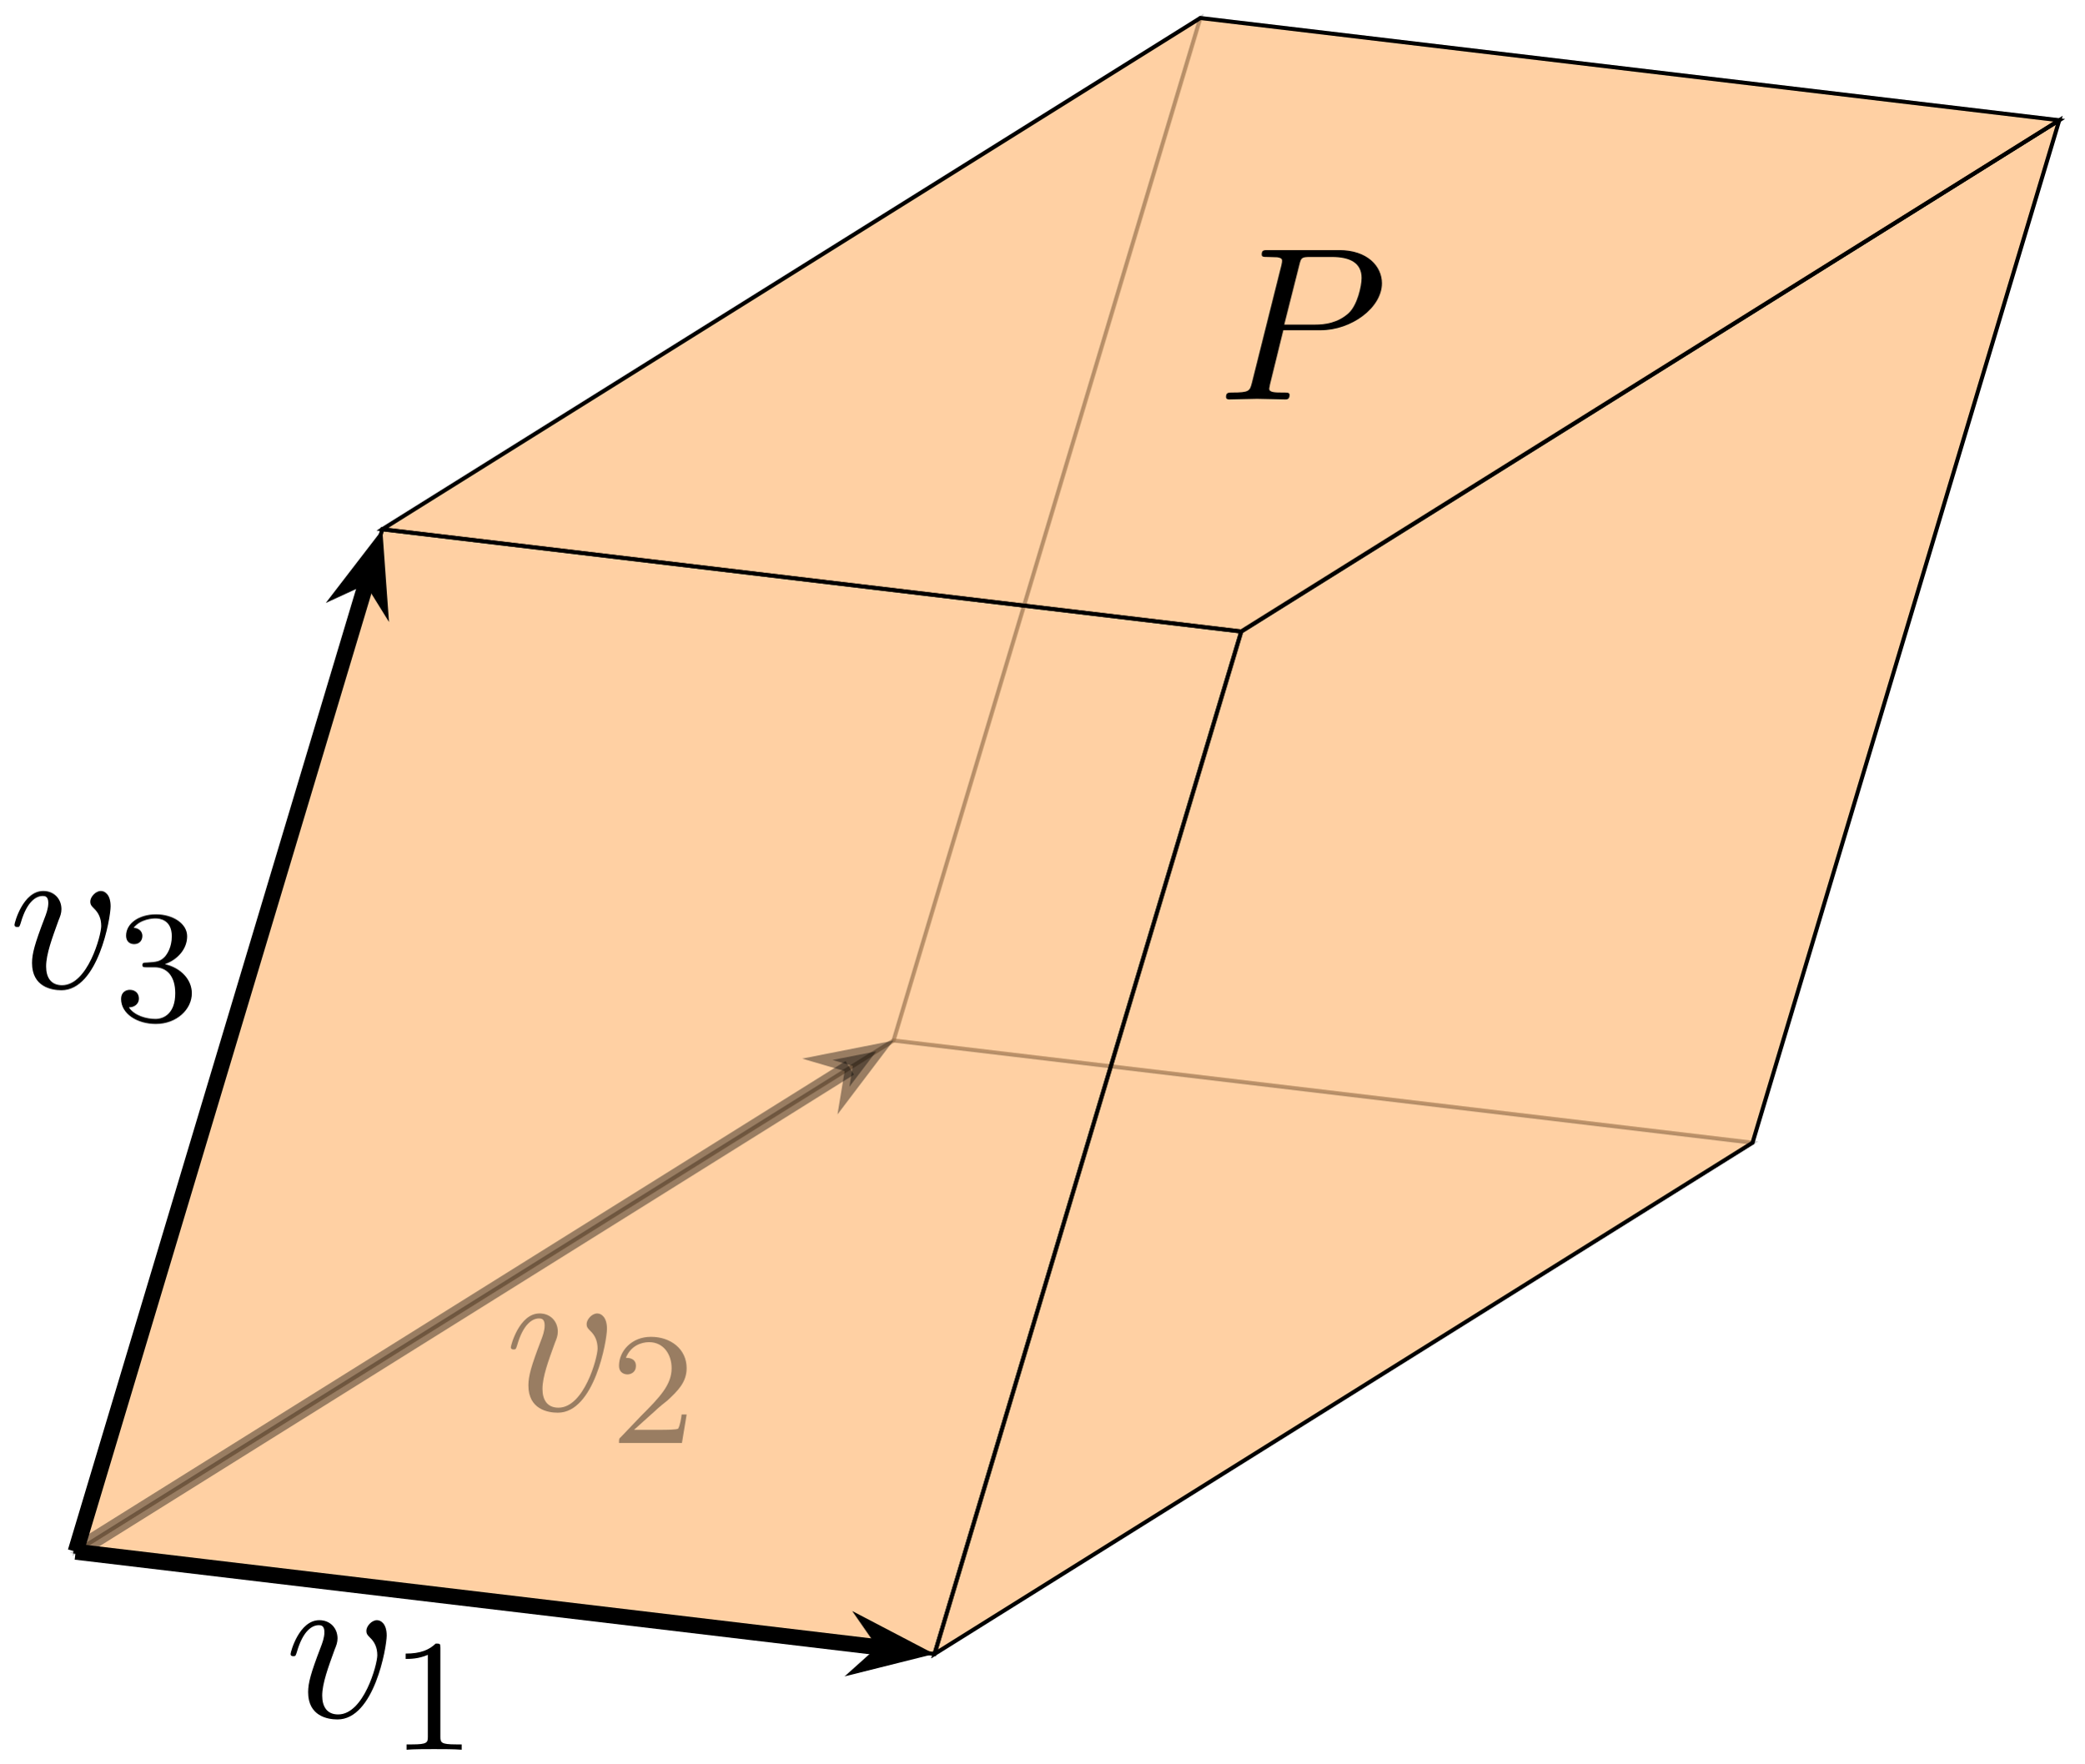
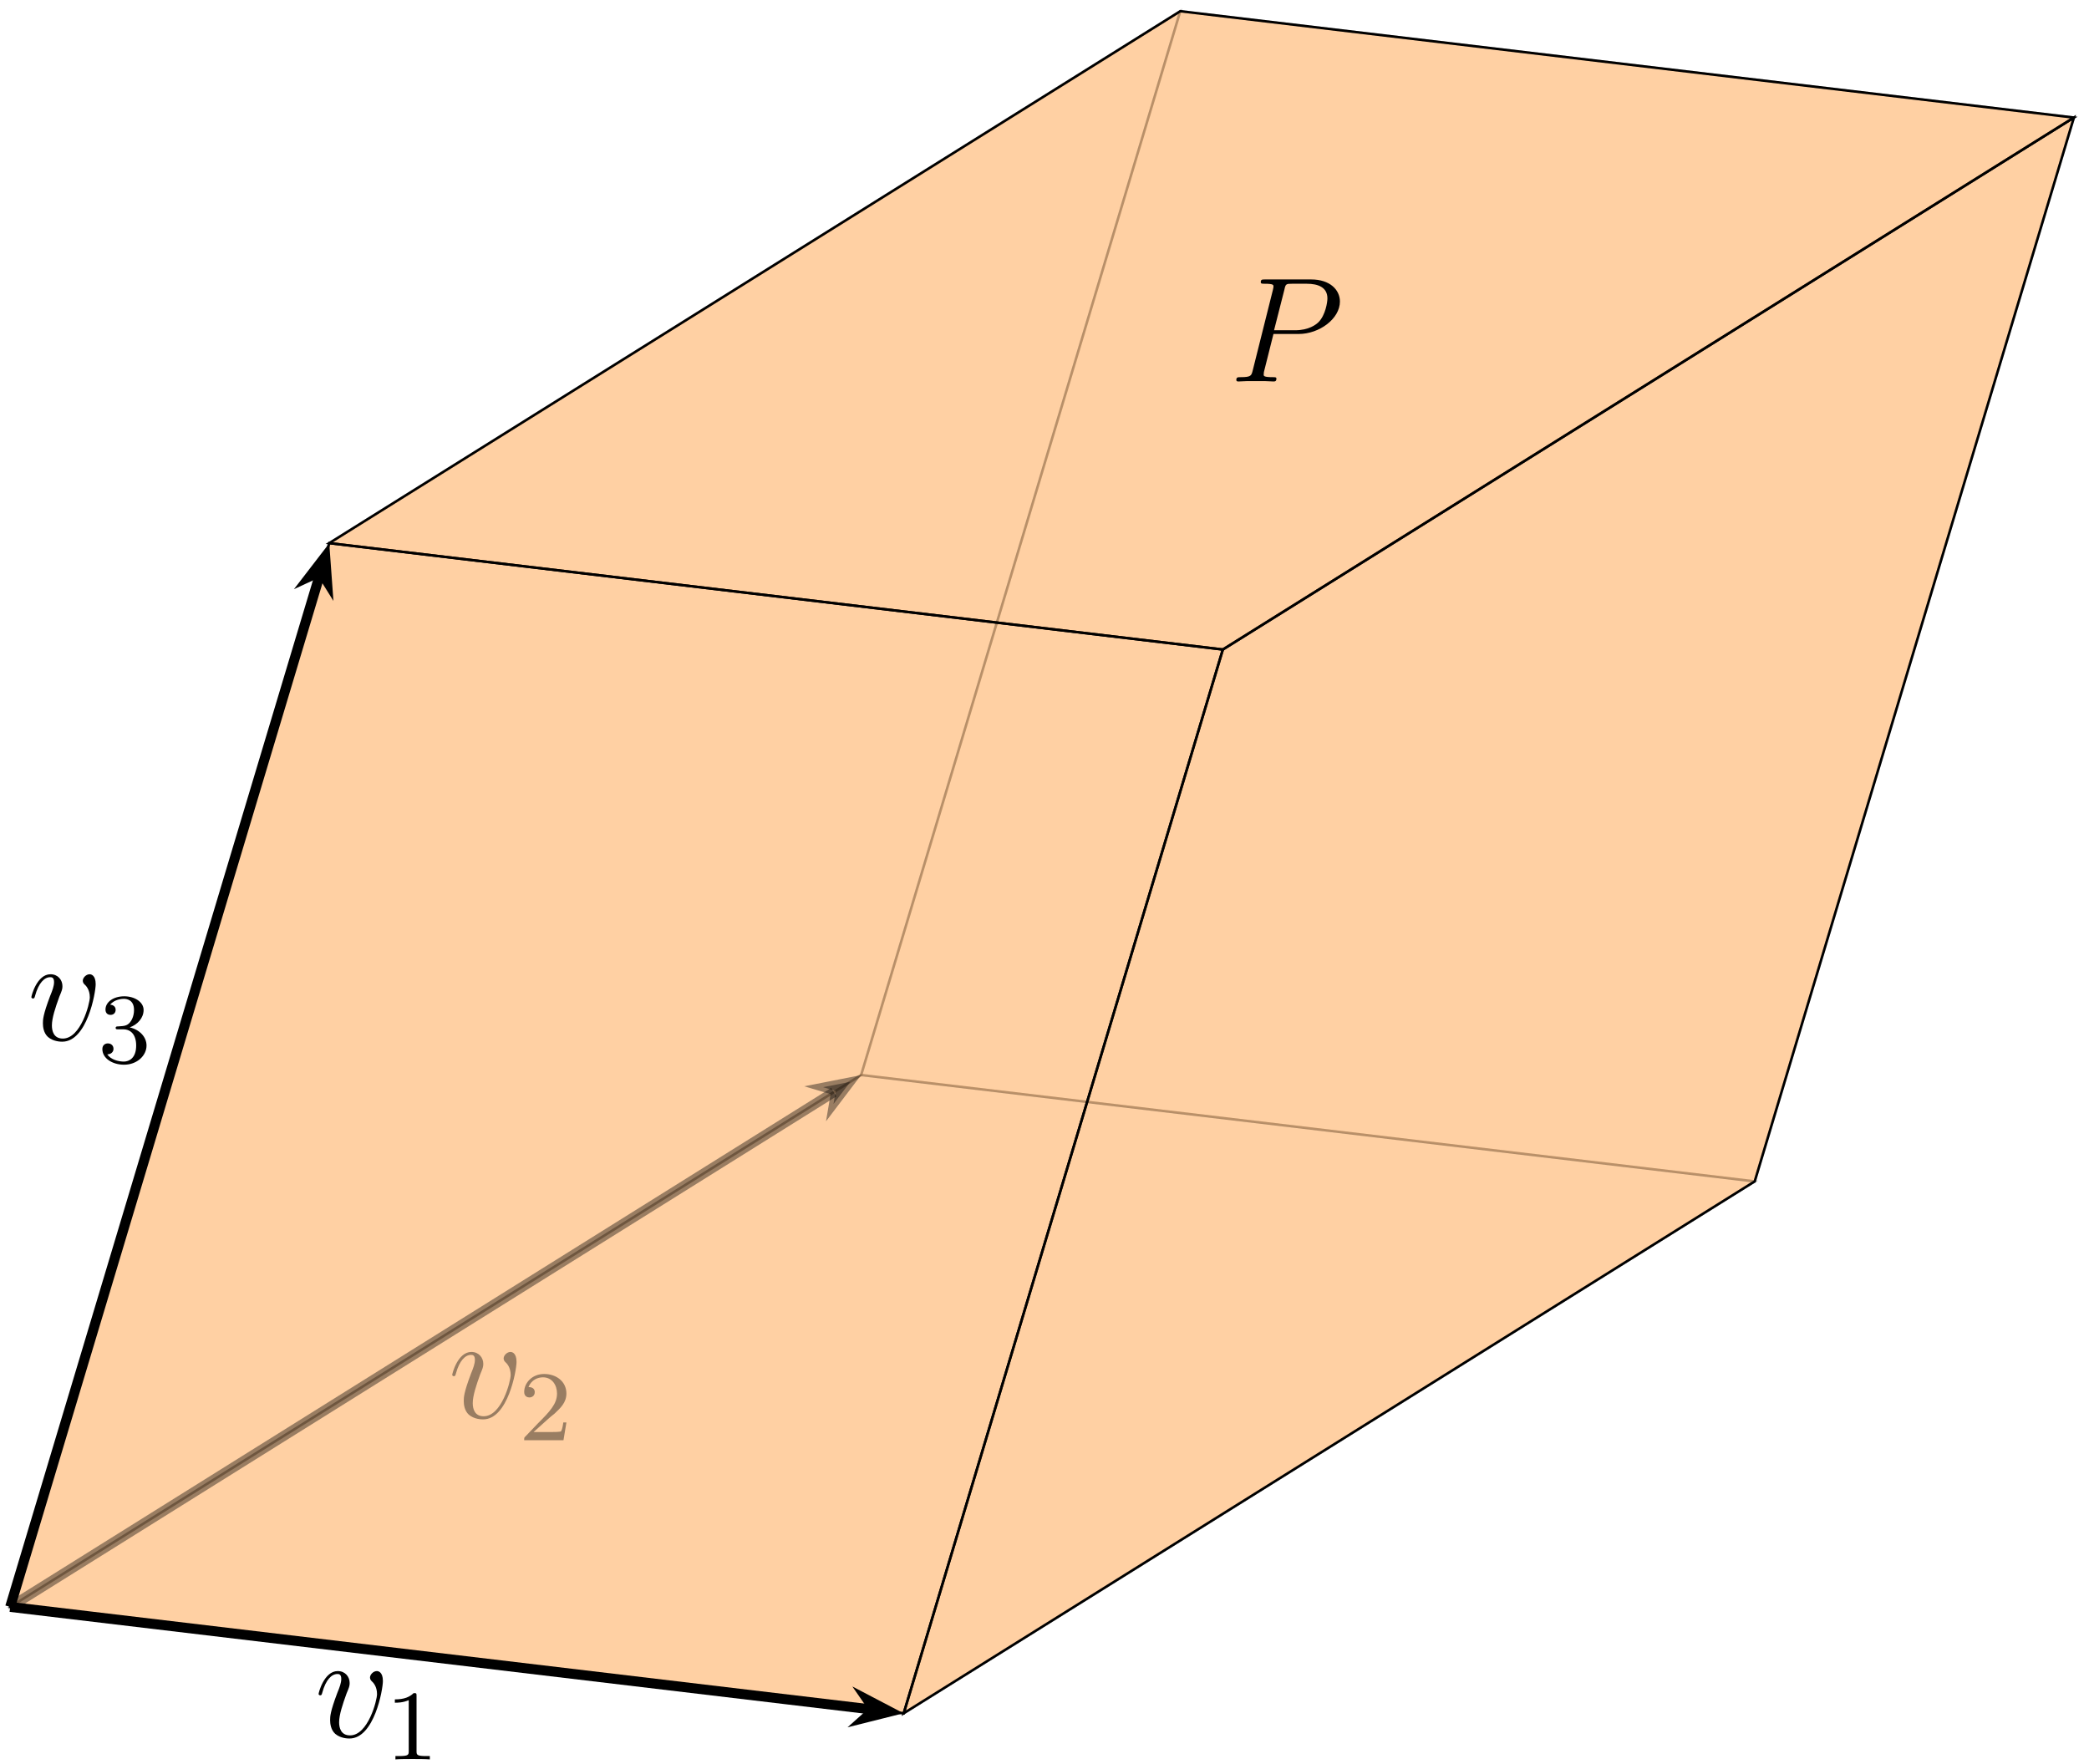
- <svg xmlns="http://www.w3.org/2000/svg" xmlns:xlink="http://www.w3.org/1999/xlink" width="104pt" height="88pt" viewBox="0 0 104 88" version="1.1">
+ <svg xmlns="http://www.w3.org/2000/svg" xmlns:xlink="http://www.w3.org/1999/xlink" width="167pt" height="141pt" viewBox="0 0 167 141" version="1.1">
  <defs>
    <g>
      <symbol overflow="visible" id="glyph0-0">
        <path style="stroke:none;" d="" />
      </symbol>
      <symbol overflow="visible" id="glyph0-1">
-         <path style="stroke:none;" d="M 5.109 -4.062 C 5.109 -4.641 4.828 -4.828 4.625 -4.828 C 4.359 -4.828 4.094 -4.531 4.094 -4.297 C 4.094 -4.156 4.141 -4.094 4.266 -3.969 C 4.5 -3.75 4.641 -3.469 4.641 -3.078 C 4.641 -2.625 3.969 -0.125 2.688 -0.125 C 2.141 -0.125 1.891 -0.5 1.891 -1.062 C 1.891 -1.672 2.188 -2.469 2.516 -3.375 C 2.594 -3.562 2.656 -3.719 2.656 -3.922 C 2.656 -4.422 2.297 -4.828 1.75 -4.828 C 0.734 -4.828 0.312 -3.234 0.312 -3.141 C 0.312 -3.031 0.422 -3.031 0.453 -3.031 C 0.562 -3.031 0.562 -3.047 0.625 -3.234 C 0.938 -4.328 1.406 -4.578 1.719 -4.578 C 1.812 -4.578 2 -4.578 2 -4.234 C 2 -3.953 1.891 -3.672 1.812 -3.469 C 1.328 -2.203 1.188 -1.703 1.188 -1.234 C 1.188 -0.047 2.156 0.125 2.656 0.125 C 4.484 0.125 5.109 -3.484 5.109 -4.062 Z M 5.109 -4.062 " />
+         <path style="stroke:none;" d="M 5.469 -4.469 C 5.469 -5.219 5.078 -5.266 4.984 -5.266 C 4.703 -5.266 4.438 -4.984 4.438 -4.75 C 4.438 -4.609 4.516 -4.516 4.562 -4.469 C 4.688 -4.359 5 -4.047 5 -3.422 C 5 -2.922 4.281 -0.125 2.844 -0.125 C 2.109 -0.125 1.969 -0.734 1.969 -1.172 C 1.969 -1.766 2.25 -2.609 2.562 -3.469 C 2.766 -3.953 2.812 -4.078 2.812 -4.312 C 2.812 -4.812 2.453 -5.266 1.859 -5.266 C 0.766 -5.266 0.328 -3.531 0.328 -3.438 C 0.328 -3.391 0.375 -3.328 0.453 -3.328 C 0.562 -3.328 0.578 -3.375 0.625 -3.547 C 0.906 -4.578 1.375 -5.031 1.828 -5.031 C 1.938 -5.031 2.141 -5.031 2.141 -4.641 C 2.141 -4.328 2.016 -3.984 1.828 -3.531 C 1.25 -2 1.25 -1.625 1.25 -1.344 C 1.25 -1.078 1.297 -0.578 1.656 -0.25 C 2.094 0.125 2.688 0.125 2.797 0.125 C 4.781 0.125 5.469 -3.797 5.469 -4.469 Z M 5.469 -4.469 " />
      </symbol>
      <symbol overflow="visible" id="glyph0-2">
-         <path style="stroke:none;" d="M 3.297 -3.453 L 5.156 -3.453 C 6.703 -3.453 8.219 -4.578 8.219 -5.797 C 8.219 -6.641 7.5 -7.453 6.078 -7.453 L 2.547 -7.453 C 2.328 -7.453 2.219 -7.453 2.219 -7.234 C 2.219 -7.109 2.312 -7.109 2.531 -7.109 C 2.672 -7.109 2.875 -7.094 3 -7.094 C 3.172 -7.062 3.234 -7.031 3.234 -6.922 C 3.234 -6.875 3.234 -6.844 3.203 -6.703 L 1.734 -0.844 C 1.625 -0.422 1.609 -0.344 0.734 -0.344 C 0.562 -0.344 0.438 -0.344 0.438 -0.125 C 0.438 0 0.562 0 0.594 0 C 0.906 0 1.672 -0.031 1.984 -0.031 C 2.219 -0.031 2.453 -0.016 2.688 -0.016 C 2.922 -0.016 3.156 0 3.391 0 C 3.469 0 3.609 0 3.609 -0.219 C 3.609 -0.344 3.516 -0.344 3.297 -0.344 C 2.906 -0.344 2.594 -0.344 2.594 -0.531 C 2.594 -0.594 2.625 -0.656 2.625 -0.719 Z M 4.094 -6.703 C 4.188 -7.078 4.203 -7.109 4.672 -7.109 L 5.719 -7.109 C 6.625 -7.109 7.203 -6.812 7.203 -6.062 C 7.203 -5.641 6.984 -4.703 6.562 -4.312 C 6.016 -3.812 5.359 -3.734 4.891 -3.734 L 3.344 -3.734 Z M 4.094 -6.703 " />
+         <path style="stroke:none;" d="M 3.531 -3.797 L 5.547 -3.797 C 7.203 -3.797 8.844 -5.016 8.844 -6.391 C 8.844 -7.312 8.062 -8.156 6.547 -8.156 L 2.859 -8.156 C 2.625 -8.156 2.516 -8.156 2.516 -7.938 C 2.516 -7.812 2.625 -7.812 2.812 -7.812 C 3.531 -7.812 3.531 -7.719 3.531 -7.594 C 3.531 -7.562 3.531 -7.5 3.484 -7.312 L 1.875 -0.891 C 1.766 -0.469 1.75 -0.344 0.906 -0.344 C 0.688 -0.344 0.562 -0.344 0.562 -0.125 C 0.562 0 0.672 0 0.734 0 C 0.969 0 1.203 -0.031 1.438 -0.031 L 2.828 -0.031 C 3.062 -0.031 3.312 0 3.531 0 C 3.641 0 3.766 0 3.766 -0.234 C 3.766 -0.344 3.656 -0.344 3.484 -0.344 C 2.766 -0.344 2.75 -0.438 2.75 -0.547 C 2.75 -0.609 2.766 -0.688 2.766 -0.75 Z M 4.406 -7.344 C 4.5 -7.797 4.547 -7.812 5.016 -7.812 L 6.203 -7.812 C 7.094 -7.812 7.844 -7.531 7.844 -6.641 C 7.844 -6.328 7.688 -5.312 7.141 -4.75 C 6.938 -4.547 6.359 -4.094 5.266 -4.094 L 3.578 -4.094 Z M 4.406 -7.344 " />
      </symbol>
      <symbol overflow="visible" id="glyph1-0">
        <path style="stroke:none;" d="" />
      </symbol>
      <symbol overflow="visible" id="glyph1-1">
        <path style="stroke:none;" d="M 2.5 -5.078 C 2.5 -5.297 2.484 -5.297 2.266 -5.297 C 1.938 -4.984 1.516 -4.797 0.766 -4.797 L 0.766 -4.531 C 0.984 -4.531 1.406 -4.531 1.875 -4.734 L 1.875 -0.656 C 1.875 -0.359 1.844 -0.266 1.094 -0.266 L 0.812 -0.266 L 0.812 0 C 1.141 -0.031 1.828 -0.031 2.188 -0.031 C 2.547 -0.031 3.234 -0.031 3.562 0 L 3.562 -0.266 L 3.281 -0.266 C 2.531 -0.266 2.5 -0.359 2.5 -0.656 Z M 2.5 -5.078 " />
      </symbol>
      <symbol overflow="visible" id="glyph1-2">
        <path style="stroke:none;" d="M 2.25 -1.625 C 2.375 -1.75 2.703 -2.016 2.844 -2.125 C 3.328 -2.578 3.797 -3.016 3.797 -3.734 C 3.797 -4.688 3 -5.297 2.016 -5.297 C 1.047 -5.297 0.422 -4.578 0.422 -3.859 C 0.422 -3.469 0.734 -3.422 0.844 -3.422 C 1.016 -3.422 1.266 -3.531 1.266 -3.844 C 1.266 -4.25 0.859 -4.25 0.766 -4.25 C 1 -4.844 1.531 -5.031 1.922 -5.031 C 2.656 -5.031 3.047 -4.406 3.047 -3.734 C 3.047 -2.906 2.469 -2.297 1.516 -1.344 L 0.516 -0.297 C 0.422 -0.219 0.422 -0.203 0.422 0 L 3.562 0 L 3.797 -1.422 L 3.547 -1.422 C 3.531 -1.266 3.469 -0.875 3.375 -0.719 C 3.328 -0.656 2.719 -0.656 2.594 -0.656 L 1.172 -0.656 Z M 2.25 -1.625 " />
      </symbol>
      <symbol overflow="visible" id="glyph1-3">
        <path style="stroke:none;" d="M 2.016 -2.656 C 2.641 -2.656 3.047 -2.203 3.047 -1.359 C 3.047 -0.359 2.484 -0.078 2.062 -0.078 C 1.625 -0.078 1.016 -0.234 0.734 -0.656 C 1.031 -0.656 1.234 -0.844 1.234 -1.094 C 1.234 -1.359 1.047 -1.531 0.781 -1.531 C 0.578 -1.531 0.344 -1.406 0.344 -1.078 C 0.344 -0.328 1.156 0.172 2.078 0.172 C 3.125 0.172 3.875 -0.562 3.875 -1.359 C 3.875 -2.031 3.344 -2.625 2.531 -2.812 C 3.156 -3.031 3.641 -3.562 3.641 -4.203 C 3.641 -4.844 2.922 -5.297 2.094 -5.297 C 1.234 -5.297 0.594 -4.844 0.594 -4.234 C 0.594 -3.938 0.781 -3.812 1 -3.812 C 1.25 -3.812 1.406 -3.984 1.406 -4.219 C 1.406 -4.516 1.141 -4.625 0.969 -4.625 C 1.312 -5.062 1.922 -5.094 2.062 -5.094 C 2.266 -5.094 2.875 -5.031 2.875 -4.203 C 2.875 -3.656 2.641 -3.312 2.531 -3.188 C 2.297 -2.938 2.109 -2.922 1.625 -2.891 C 1.469 -2.891 1.406 -2.875 1.406 -2.766 C 1.406 -2.656 1.484 -2.656 1.625 -2.656 Z M 2.016 -2.656 " />
      </symbol>
    </g>
  </defs>
  <g id="surface1">
-     <path style="fill-rule:nonzero;fill:rgb(100%,49.799%,0%);fill-opacity:0.2;stroke-width:0.199;stroke-linecap:butt;stroke-linejoin:miter;stroke:rgb(0%,0%,0%);stroke-opacity:0.2;stroke-miterlimit:10;" d="M 0.001 -0.001 L 40.818 25.511 L 56.126 76.535 L 15.306 51.023 Z M 0.001 -0.001 " transform="matrix(1,0,0,-1,3.772,77.433)" />
-     <path style="fill-rule:nonzero;fill:rgb(100%,49.799%,0%);fill-opacity:0.2;stroke-width:0.199;stroke-linecap:butt;stroke-linejoin:miter;stroke:rgb(0%,0%,0%);stroke-opacity:0.2;stroke-miterlimit:10;" d="M 0.001 -0.001 L 40.818 25.511 L 83.681 20.41 L 42.861 -5.102 Z M 0.001 -0.001 " transform="matrix(1,0,0,-1,3.772,77.433)" />
-     <path style="fill-rule:nonzero;fill:rgb(100%,49.799%,0%);fill-opacity:0.2;stroke-width:0.199;stroke-linecap:butt;stroke-linejoin:miter;stroke:rgb(0%,0%,0%);stroke-opacity:0.2;stroke-miterlimit:10;" d="M 40.818 25.511 L 83.681 20.41 L 98.986 71.433 L 56.126 76.535 Z M 40.818 25.511 " transform="matrix(1,0,0,-1,3.772,77.433)" />
-     <path style="fill-rule:nonzero;fill:rgb(100%,49.799%,0%);fill-opacity:0.2;stroke-width:0.199;stroke-linecap:butt;stroke-linejoin:miter;stroke:rgb(0%,0%,0%);stroke-opacity:1;stroke-miterlimit:10;" d="M 0.001 -0.001 L 42.861 -5.102 L 58.169 45.921 L 15.306 51.023 Z M 0.001 -0.001 " transform="matrix(1,0,0,-1,3.772,77.433)" />
-     <path style="fill-rule:nonzero;fill:rgb(100%,49.799%,0%);fill-opacity:0.2;stroke-width:0.199;stroke-linecap:butt;stroke-linejoin:miter;stroke:rgb(0%,0%,0%);stroke-opacity:1;stroke-miterlimit:10;" d="M 42.861 -5.102 L 83.681 20.41 L 98.986 71.433 L 58.169 45.921 Z M 42.861 -5.102 " transform="matrix(1,0,0,-1,3.772,77.433)" />
-     <path style="fill-rule:nonzero;fill:rgb(100%,49.799%,0%);fill-opacity:0.2;stroke-width:0.199;stroke-linecap:butt;stroke-linejoin:miter;stroke:rgb(0%,0%,0%);stroke-opacity:1;stroke-miterlimit:10;" d="M 15.306 51.023 L 56.126 76.535 L 98.986 71.433 L 58.169 45.921 Z M 15.306 51.023 " transform="matrix(1,0,0,-1,3.772,77.433)" />
-     <path style="fill:none;stroke-width:0.797;stroke-linecap:butt;stroke-linejoin:miter;stroke:rgb(0%,0%,0%);stroke-opacity:1;stroke-miterlimit:10;" d="M 0.001 -0.001 L 40.302 -4.797 " transform="matrix(1,0,0,-1,3.772,77.433)" />
-     <path style="fill-rule:nonzero;fill:rgb(0%,0%,0%);fill-opacity:1;stroke-width:0.718;stroke-linecap:butt;stroke-linejoin:miter;stroke:rgb(0%,0%,0%);stroke-opacity:1;stroke-miterlimit:10;" d="M 3.23 0 L 1.16 0.787 L 1.855 0.002 L 1.159 -0.789 Z M 3.23 0 " transform="matrix(0.994,0.11833,0.11833,-0.994,42.40603,82.03217)" />
+     <path style="fill-rule:nonzero;fill:rgb(100%,49.799%,0%);fill-opacity:0.2;stroke-width:0.199;stroke-linecap:butt;stroke-linejoin:miter;stroke:rgb(0%,0%,0%);stroke-opacity:0.2;stroke-miterlimit:10;" d="M 0.001 -0 L 68.032 42.52 L 93.543 127.562 L 25.512 85.039 Z M 0.001 -0 " transform="matrix(1,0,0,-1,0.812,128.457)" />
+     <path style="fill-rule:nonzero;fill:rgb(100%,49.799%,0%);fill-opacity:0.2;stroke-width:0.199;stroke-linecap:butt;stroke-linejoin:miter;stroke:rgb(0%,0%,0%);stroke-opacity:0.2;stroke-miterlimit:10;" d="M 0.001 -0 L 68.032 42.52 L 139.465 34.016 L 71.434 -8.504 Z M 0.001 -0 " transform="matrix(1,0,0,-1,0.812,128.457)" />
+     <path style="fill-rule:nonzero;fill:rgb(100%,49.799%,0%);fill-opacity:0.2;stroke-width:0.199;stroke-linecap:butt;stroke-linejoin:miter;stroke:rgb(0%,0%,0%);stroke-opacity:0.2;stroke-miterlimit:10;" d="M 68.032 42.52 L 139.465 34.016 L 164.981 119.059 L 93.543 127.562 Z M 68.032 42.52 " transform="matrix(1,0,0,-1,0.812,128.457)" />
+     <path style="fill-rule:nonzero;fill:rgb(100%,49.799%,0%);fill-opacity:0.2;stroke-width:0.199;stroke-linecap:butt;stroke-linejoin:miter;stroke:rgb(0%,0%,0%);stroke-opacity:1;stroke-miterlimit:10;" d="M 0.001 -0 L 71.434 -8.504 L 96.946 76.535 L 25.512 85.039 Z M 0.001 -0 " transform="matrix(1,0,0,-1,0.812,128.457)" />
+     <path style="fill-rule:nonzero;fill:rgb(100%,49.799%,0%);fill-opacity:0.2;stroke-width:0.199;stroke-linecap:butt;stroke-linejoin:miter;stroke:rgb(0%,0%,0%);stroke-opacity:1;stroke-miterlimit:10;" d="M 71.434 -8.504 L 139.465 34.016 L 164.981 119.059 L 96.946 76.535 Z M 71.434 -8.504 " transform="matrix(1,0,0,-1,0.812,128.457)" />
+     <path style="fill-rule:nonzero;fill:rgb(100%,49.799%,0%);fill-opacity:0.2;stroke-width:0.199;stroke-linecap:butt;stroke-linejoin:miter;stroke:rgb(0%,0%,0%);stroke-opacity:1;stroke-miterlimit:10;" d="M 25.512 85.039 L 93.543 127.562 L 164.981 119.059 L 96.946 76.535 Z M 25.512 85.039 " transform="matrix(1,0,0,-1,0.812,128.457)" />
+     <path style="fill:none;stroke-width:0.797;stroke-linecap:butt;stroke-linejoin:miter;stroke:rgb(0%,0%,0%);stroke-opacity:1;stroke-miterlimit:10;" d="M 0.001 -0 L 68.876 -8.199 " transform="matrix(1,0,0,-1,0.812,128.457)" />
+     <path style="fill-rule:nonzero;fill:rgb(0%,0%,0%);fill-opacity:1;stroke-width:0.718;stroke-linecap:butt;stroke-linejoin:miter;stroke:rgb(0%,0%,0%);stroke-opacity:1;stroke-miterlimit:10;" d="M 3.23 0 L 1.16 0.787 L 1.855 0.001 L 1.159 -0.789 Z M 3.23 0 " transform="matrix(0.994,0.11832,0.11832,-0.994,68.01963,136.4578)" />
    <g style="fill:rgb(0%,0%,0%);fill-opacity:1;">
-       <use xlink:href="#glyph0-1" x="14.186" y="85.678" />
+       <use xlink:href="#glyph0-1" x="25.141" y="138.852" />
    </g>
    <g style="fill:rgb(0%,0%,0%);fill-opacity:1;">
-       <use xlink:href="#glyph1-1" x="19.474" y="87.314" />
+       <use xlink:href="#glyph1-1" x="30.8" y="140.646" />
    </g>
-     <path style="fill:none;stroke-width:0.797;stroke-linecap:butt;stroke-linejoin:miter;stroke:rgb(0%,0%,0%);stroke-opacity:0.4;stroke-miterlimit:10;" d="M 0.001 -0.001 L 38.63 24.144 " transform="matrix(1,0,0,-1,3.772,77.433)" />
-     <path style="fill-rule:nonzero;fill:rgb(0%,0%,0%);fill-opacity:0.4;stroke-width:0.718;stroke-linecap:butt;stroke-linejoin:miter;stroke:rgb(0%,0%,0%);stroke-opacity:0.4;stroke-miterlimit:10;" d="M 3.229 -0.001 L 1.158 0.788 L 1.857 0.002 L 1.16 -0.789 Z M 3.229 -0.001 " transform="matrix(0.8499,-0.53117,-0.53117,-0.8499,40.97784,54.1794)" />
+     <path style="fill:none;stroke-width:0.797;stroke-linecap:butt;stroke-linejoin:miter;stroke:rgb(0%,0%,0%);stroke-opacity:0.4;stroke-miterlimit:10;" d="M 0.001 -0 L 65.844 41.152 " transform="matrix(1,0,0,-1,0.812,128.457)" />
+     <path style="fill-rule:nonzero;fill:rgb(0%,0%,0%);fill-opacity:0.4;stroke-width:0.718;stroke-linecap:butt;stroke-linejoin:miter;stroke:rgb(0%,0%,0%);stroke-opacity:0.4;stroke-miterlimit:10;" d="M 3.23 -0.001 L 1.159 0.788 L 1.856 -0.001 L 1.157 -0.788 Z M 3.23 -0.001 " transform="matrix(0.8499,-0.53119,-0.53119,-0.8499,65.23084,88.19543)" />
    <g style="fill:rgb(0%,0%,0%);fill-opacity:0.4;">
-       <use xlink:href="#glyph0-1" x="25.178" y="70.371" />
+       <use xlink:href="#glyph0-1" x="35.824" y="113.341" />
    </g>
    <g style="fill:rgb(0%,0%,0%);fill-opacity:0.4;">
-       <use xlink:href="#glyph1-2" x="30.466" y="72.007" />
+       <use xlink:href="#glyph1-2" x="41.483" y="115.134" />
    </g>
-     <path style="fill:none;stroke-width:0.797;stroke-linecap:butt;stroke-linejoin:miter;stroke:rgb(0%,0%,0%);stroke-opacity:1;stroke-miterlimit:10;" d="M 0.001 -0.001 L 14.564 48.55 " transform="matrix(1,0,0,-1,3.772,77.433)" />
-     <path style="fill-rule:nonzero;fill:rgb(0%,0%,0%);fill-opacity:1;stroke-width:0.718;stroke-linecap:butt;stroke-linejoin:miter;stroke:rgb(0%,0%,0%);stroke-opacity:1;stroke-miterlimit:10;" d="M 3.23 -0 L 1.158 0.79 L 1.855 -0.002 L 1.16 -0.788 Z M 3.23 -0 " transform="matrix(0.28812,-0.96042,-0.96042,-0.28812,17.85437,30.49239)" />
+     <path style="fill:none;stroke-width:0.797;stroke-linecap:butt;stroke-linejoin:miter;stroke:rgb(0%,0%,0%);stroke-opacity:1;stroke-miterlimit:10;" d="M 0.001 -0 L 24.77 82.566 " transform="matrix(1,0,0,-1,0.812,128.457)" />
+     <path style="fill-rule:nonzero;fill:rgb(0%,0%,0%);fill-opacity:1;stroke-width:0.718;stroke-linecap:butt;stroke-linejoin:miter;stroke:rgb(0%,0%,0%);stroke-opacity:1;stroke-miterlimit:10;" d="M 3.23 -0.001 L 1.159 0.789 L 1.855 0.001 L 1.16 -0.789 Z M 3.23 -0.001 " transform="matrix(0.28812,-0.96042,-0.96042,-0.28812,25.0993,47.50029)" />
    <g style="fill:rgb(0%,0%,0%);fill-opacity:1;">
-       <use xlink:href="#glyph0-1" x="0.41" y="49.289" />
+       <use xlink:href="#glyph0-1" x="2.18" y="83.148" />
    </g>
    <g style="fill:rgb(0%,0%,0%);fill-opacity:1;">
-       <use xlink:href="#glyph1-3" x="5.697" y="50.925" />
+       <use xlink:href="#glyph1-3" x="7.839" y="84.941" />
    </g>
    <g style="fill:rgb(0%,0%,0%);fill-opacity:1;">
-       <use xlink:href="#glyph0-2" x="60.741" y="19.932" />
+       <use xlink:href="#glyph0-2" x="98.273" y="30.495" />
    </g>
  </g>
</svg>
